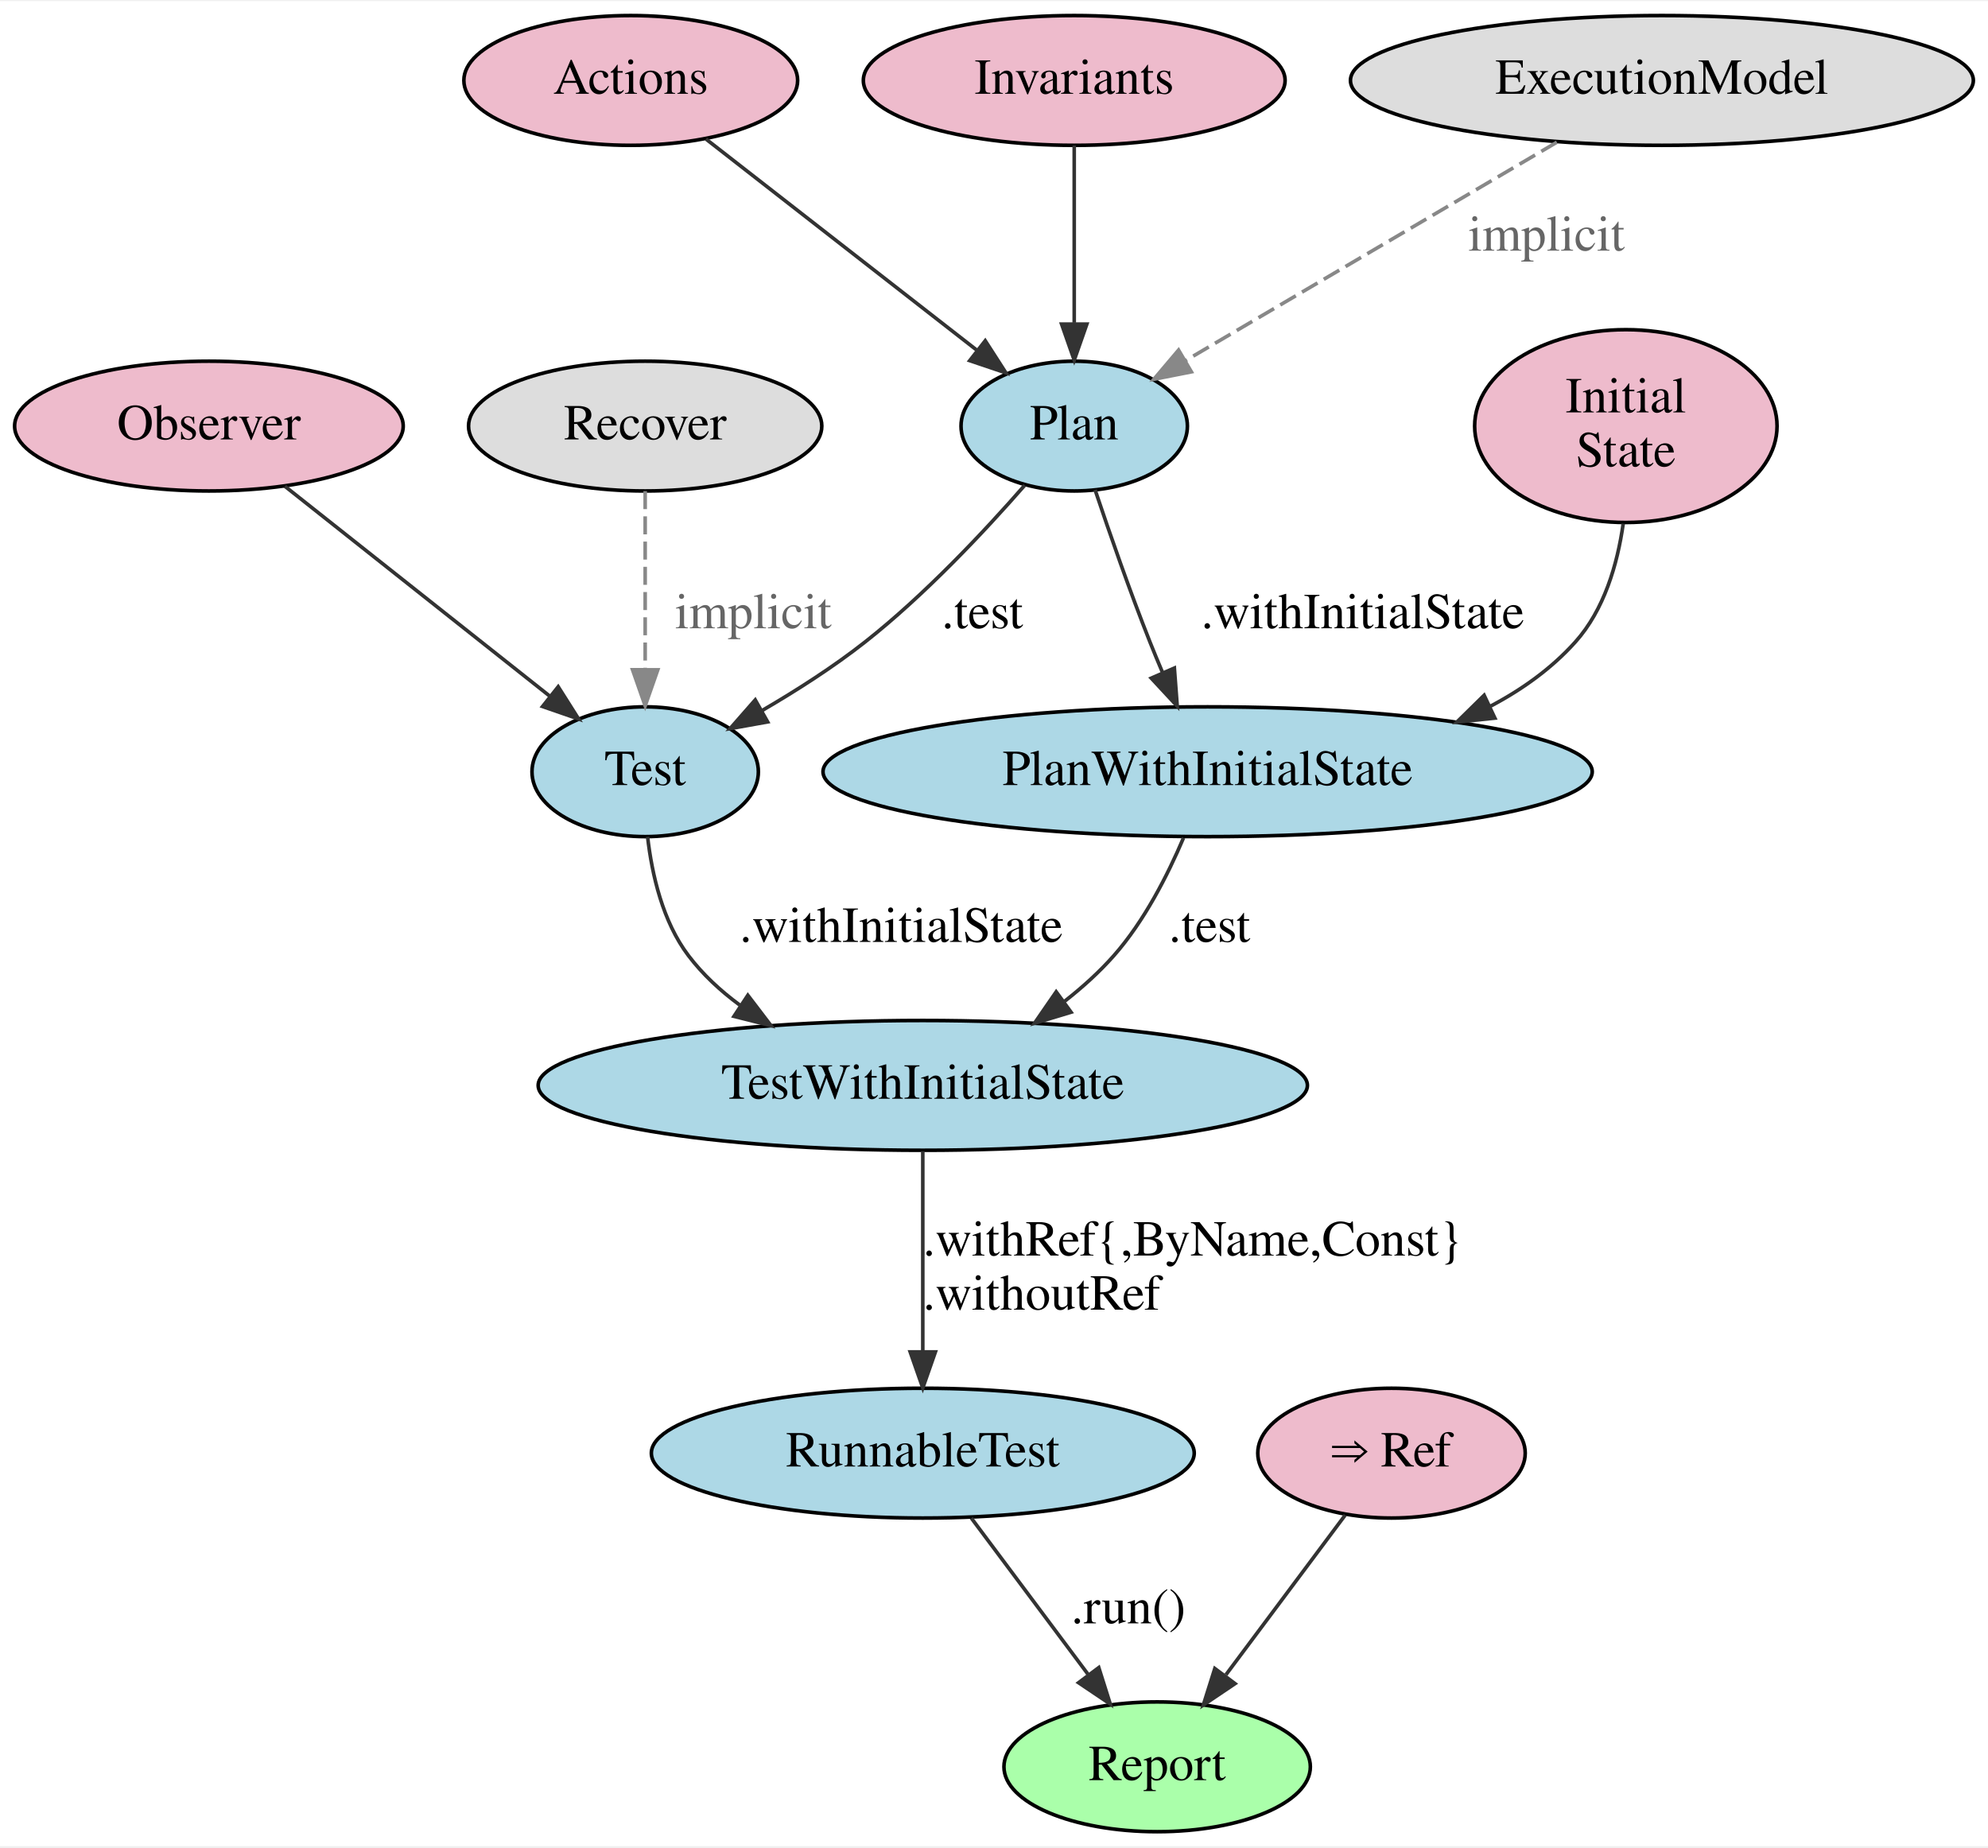
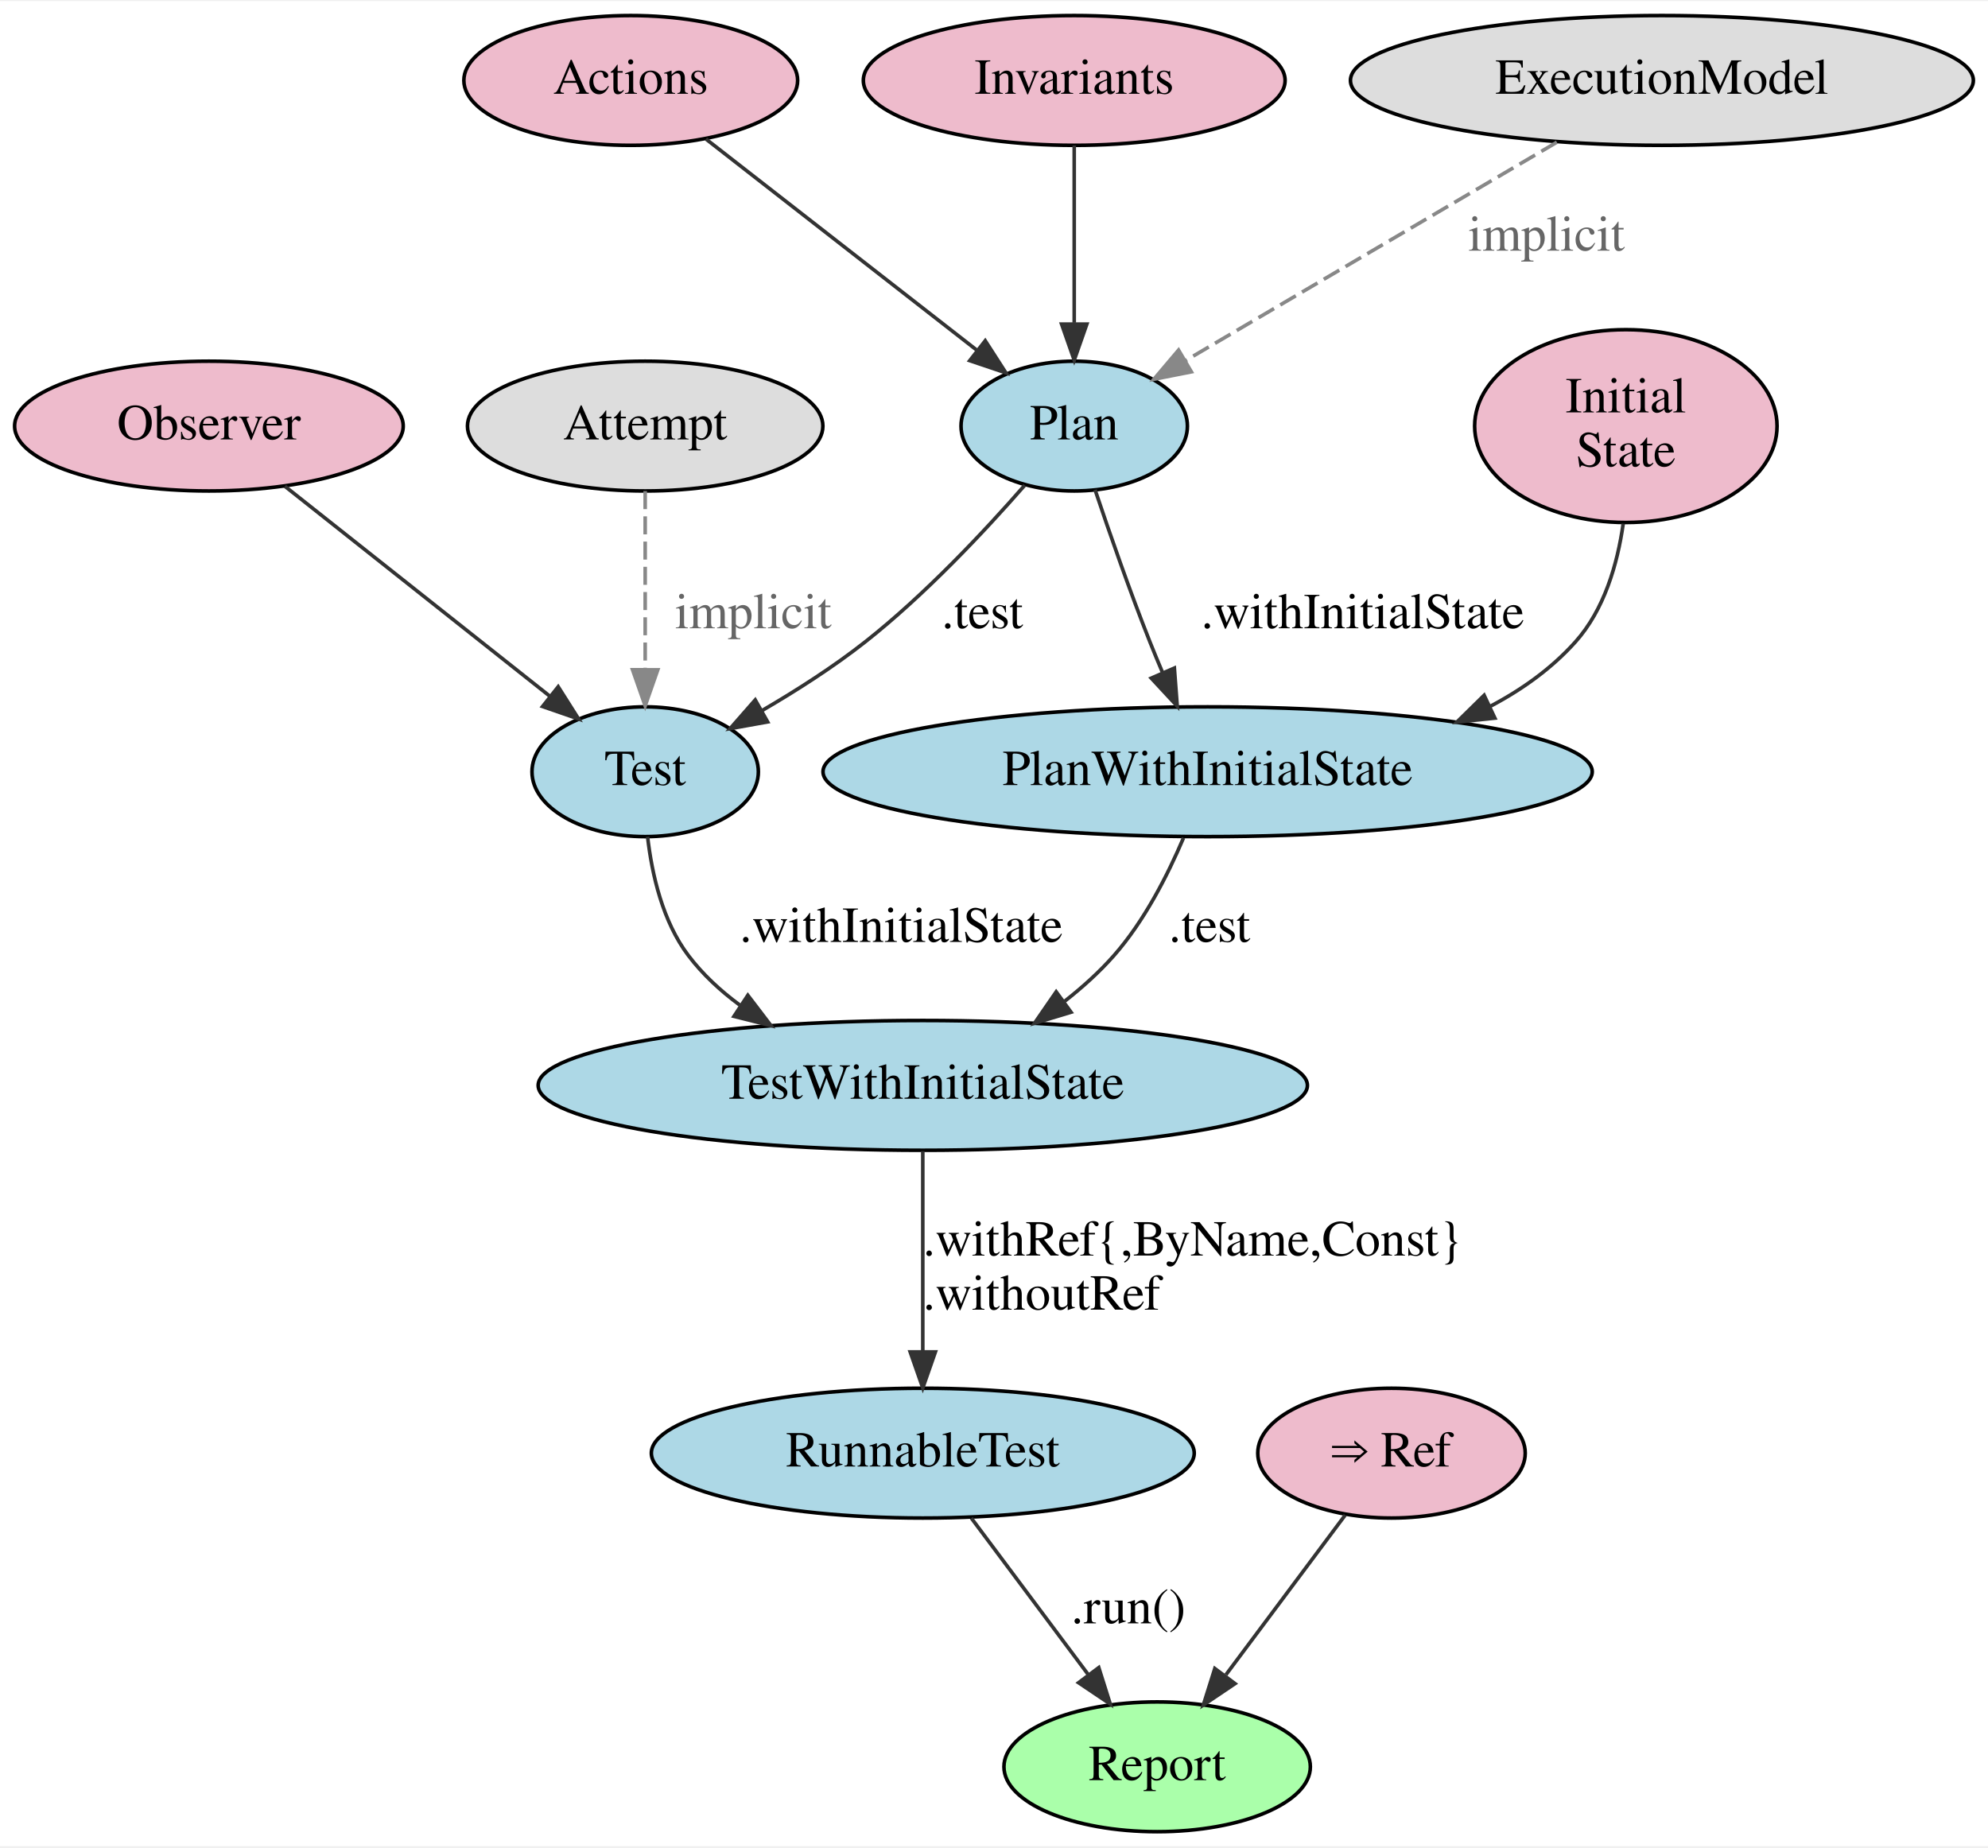
<svg xmlns="http://www.w3.org/2000/svg" width="551pt" height="512pt" viewBox="0.00 0.00 551.39 511.74">
  <g id="graph0" class="graph" transform="scale(1 1) rotate(0) translate(4 507.7401)">
    <polygon fill="#ffffff" stroke="transparent" points="-4,4 -4,-507.74 547.388,-507.74 547.388,4 -4,4" />
    <g id="node1" class="node">
      <ellipse fill="#eebbcc" stroke="#000000" cx="170.945" cy="-485.74" rx="46.292" ry="18" />
      <text text-anchor="middle" x="170.945" y="-482.04" font-family="Times,serif" font-size="14.00" fill="#000000">Actions</text>
    </g>
    <g id="node8" class="node">
      <ellipse fill="#add8e6" stroke="#000000" cx="293.945" cy="-389.87" rx="31.396" ry="18" />
      <text text-anchor="middle" x="293.945" y="-386.17" font-family="Times,serif" font-size="14.00" fill="#000000">Plan</text>
    </g>
    <g id="edge3" class="edge">
      <path fill="none" stroke="#333333" d="M191.81,-469.477C212.474,-453.371 244.216,-428.631 266.825,-411.009" />
      <polygon fill="#333333" stroke="#333333" points="269.265,-413.545 275,-404.636 264.961,-408.023 269.265,-413.545" />
    </g>
    <g id="node2" class="node">
      <ellipse fill="#eebbcc" stroke="#000000" cx="293.945" cy="-485.74" rx="58.49" ry="18" />
      <text text-anchor="middle" x="293.945" y="-482.04" font-family="Times,serif" font-size="14.00" fill="#000000">Invariants</text>
    </g>
    <g id="edge4" class="edge">
      <path fill="none" stroke="#333333" d="M293.945,-467.708C293.945,-453.87 293.945,-434.496 293.945,-418.539" />
      <polygon fill="#333333" stroke="#333333" points="297.445,-418.147 293.945,-408.148 290.445,-418.148 297.445,-418.147" />
    </g>
    <g id="node3" class="node">
      <ellipse fill="#eebbcc" stroke="#000000" cx="446.945" cy="-389.87" rx="41.94" ry="26.741" />
      <text text-anchor="middle" x="446.945" y="-393.67" font-family="Times,serif" font-size="14.00" fill="#000000">Initial</text>
      <text text-anchor="middle" x="446.945" y="-378.67" font-family="Times,serif" font-size="14.00" fill="#000000">State</text>
    </g>
    <g id="node9" class="node">
      <ellipse fill="#add8e6" stroke="#000000" cx="330.945" cy="-294" rx="106.681" ry="18" />
      <text text-anchor="middle" x="330.945" y="-290.3" font-family="Times,serif" font-size="14.00" fill="#000000">PlanWithInitialState</text>
    </g>
    <g id="edge5" class="edge">
      <path fill="none" stroke="#333333" d="M446.212,-362.803C444.6,-351.477 440.923,-338.904 432.945,-330 426.319,-322.605 418.079,-316.729 409.174,-312.06" />
      <polygon fill="#333333" stroke="#333333" points="410.621,-308.873 400.082,-307.782 407.64,-315.207 410.621,-308.873" />
    </g>
    <g id="node4" class="node">
      <ellipse fill="#eebbcc" stroke="#000000" cx="53.945" cy="-389.87" rx="53.891" ry="18" />
      <text text-anchor="middle" x="53.945" y="-386.17" font-family="Times,serif" font-size="14.00" fill="#000000">Observer</text>
    </g>
    <g id="node10" class="node">
      <ellipse fill="#add8e6" stroke="#000000" cx="174.945" cy="-294" rx="31.396" ry="18" />
      <text text-anchor="middle" x="174.945" y="-290.3" font-family="Times,serif" font-size="14.00" fill="#000000">Test</text>
    </g>
    <g id="edge6" class="edge">
      <path fill="none" stroke="#333333" d="M75.022,-373.171C95.435,-356.997 126.455,-332.42 148.512,-314.944" />
      <polygon fill="#333333" stroke="#333333" points="150.821,-317.579 156.486,-308.626 146.474,-312.093 150.821,-317.579" />
    </g>
    <g id="node5" class="node">
      <ellipse fill="#eebbcc" stroke="#000000" cx="381.945" cy="-105" rx="37.093" ry="18" />
      <text text-anchor="middle" x="381.945" y="-101.3" font-family="Times,serif" font-size="14.00" fill="#000000">⇒ Ref</text>
    </g>
    <g id="node13" class="node">
      <ellipse fill="#aaffaa" stroke="#000000" cx="316.945" cy="-18" rx="42.494" ry="18" />
      <text text-anchor="middle" x="316.945" y="-14.3" font-family="Times,serif" font-size="14.00" fill="#000000">Report</text>
    </g>
    <g id="edge11" class="edge">
      <path fill="none" stroke="#333333" d="M369.103,-87.812C359.666,-75.181 346.688,-57.809 336.038,-43.555" />
      <polygon fill="#333333" stroke="#333333" points="338.55,-41.069 329.76,-35.153 332.942,-45.259 338.55,-41.069" />
    </g>
    <g id="node6" class="node">
-       <ellipse fill="#dddddd" stroke="#000000" cx="174.945" cy="-389.87" rx="48.993" ry="18" />
-       <text text-anchor="middle" x="174.945" y="-386.17" font-family="Times,serif" font-size="14.00" fill="#000000">Recover</text>
+       <ellipse fill="#dddddd" stroke="#000000" cx="174.945" cy="-389.87" rx="49.291" ry="18" />
+       <text text-anchor="middle" x="174.945" y="-386.17" font-family="Times,serif" font-size="14.00" fill="#000000">Attempt</text>
    </g>
    <g id="edge1" class="edge">
      <path fill="none" stroke="#888888" stroke-dasharray="5,2" d="M174.945,-371.838C174.945,-358 174.945,-338.626 174.945,-322.669" />
      <polygon fill="#888888" stroke="#888888" points="178.445,-322.277 174.945,-312.277 171.445,-322.278 178.445,-322.277" />
      <text text-anchor="middle" x="204.945" y="-333.8" font-family="Times,serif" font-size="14.00" fill="#666666"> implicit</text>
    </g>
    <g id="node7" class="node">
      <ellipse fill="#dddddd" stroke="#000000" cx="456.945" cy="-485.74" rx="86.385" ry="18" />
      <text text-anchor="middle" x="456.945" y="-482.04" font-family="Times,serif" font-size="14.00" fill="#000000">ExecutionModel</text>
    </g>
    <g id="edge2" class="edge">
      <path fill="none" stroke="#888888" stroke-dasharray="5,2" d="M427.804,-468.601C398.759,-451.517 354.327,-425.385 324.721,-407.971" />
      <polygon fill="#888888" stroke="#888888" points="326.436,-404.919 316.042,-402.866 322.887,-410.953 326.436,-404.919" />
      <text text-anchor="middle" x="424.945" y="-438.54" font-family="Times,serif" font-size="14.00" fill="#666666"> implicit</text>
    </g>
    <g id="edge7" class="edge">
      <path fill="none" stroke="#333333" d="M299.731,-372.18C303.756,-360.187 309.379,-344.026 314.945,-330 316.033,-327.259 317.209,-324.419 318.411,-321.592" />
      <polygon fill="#333333" stroke="#333333" points="321.721,-322.758 322.517,-312.193 315.307,-319.956 321.721,-322.758" />
      <text text-anchor="middle" x="373.945" y="-333.8" font-family="Times,serif" font-size="14.00" fill="#000000">.withInitialState</text>
    </g>
    <g id="edge8" class="edge">
      <path fill="none" stroke="#333333" d="M280.216,-373.45C269.074,-360.709 252.543,-343.074 235.945,-330 227.161,-323.08 216.92,-316.534 207.366,-310.969" />
      <polygon fill="#333333" stroke="#333333" points="208.915,-307.824 198.486,-305.954 205.472,-313.919 208.915,-307.824" />
      <text text-anchor="middle" x="268.445" y="-333.8" font-family="Times,serif" font-size="14.00" fill="#000000">.test</text>
    </g>
    <g id="node11" class="node">
      <ellipse fill="#add8e6" stroke="#000000" cx="251.945" cy="-207" rx="106.681" ry="18" />
      <text text-anchor="middle" x="251.945" y="-203.3" font-family="Times,serif" font-size="14.00" fill="#000000">TestWithInitialState</text>
    </g>
    <g id="edge9" class="edge">
      <path fill="none" stroke="#333333" d="M324.256,-275.655C319.86,-265.29 313.36,-252.54 304.945,-243 300.939,-238.458 296.238,-234.219 291.321,-230.36" />
      <polygon fill="#333333" stroke="#333333" points="293.067,-227.301 282.925,-224.238 288.943,-232.958 293.067,-227.301" />
      <text text-anchor="middle" x="331.445" y="-246.8" font-family="Times,serif" font-size="14.00" fill="#000000">.test</text>
    </g>
    <g id="edge10" class="edge">
      <path fill="none" stroke="#333333" d="M175.617,-275.949C176.825,-265.432 179.807,-252.427 186.945,-243 190.88,-237.803 195.794,-233.255 201.147,-229.302" />
      <polygon fill="#333333" stroke="#333333" points="203.418,-231.998 209.843,-223.573 199.567,-226.152 203.418,-231.998" />
      <text text-anchor="middle" x="245.945" y="-246.8" font-family="Times,serif" font-size="14.00" fill="#000000">.withInitialState</text>
    </g>
    <g id="node12" class="node">
      <ellipse fill="#add8e6" stroke="#000000" cx="251.945" cy="-105" rx="75.287" ry="18" />
      <text text-anchor="middle" x="251.945" y="-101.3" font-family="Times,serif" font-size="14.00" fill="#000000">RunnableTest</text>
    </g>
    <g id="edge12" class="edge">
      <path fill="none" stroke="#333333" d="M251.945,-188.764C251.945,-173.317 251.945,-150.915 251.945,-133.164" />
      <polygon fill="#333333" stroke="#333333" points="255.445,-133.078 251.945,-123.078 248.445,-133.078 255.445,-133.078" />
      <text text-anchor="start" x="251.945" y="-159.8" font-family="Times,serif" font-size="14.00" fill="#000000">  .withRef{,ByName,Const}</text>
      <text text-anchor="start" x="251.945" y="-144.8" font-family="Times,serif" font-size="14.00" fill="#000000">  .withoutRef</text>
    </g>
    <g id="edge13" class="edge">
      <path fill="none" stroke="#333333" d="M265.413,-86.974C274.775,-74.444 287.389,-57.56 297.794,-43.633" />
      <polygon fill="#333333" stroke="#333333" points="300.757,-45.516 303.938,-35.41 295.149,-41.326 300.757,-45.516" />
      <text text-anchor="middle" x="308.945" y="-57.8" font-family="Times,serif" font-size="14.00" fill="#000000">.run()</text>
    </g>
  </g>
</svg>
